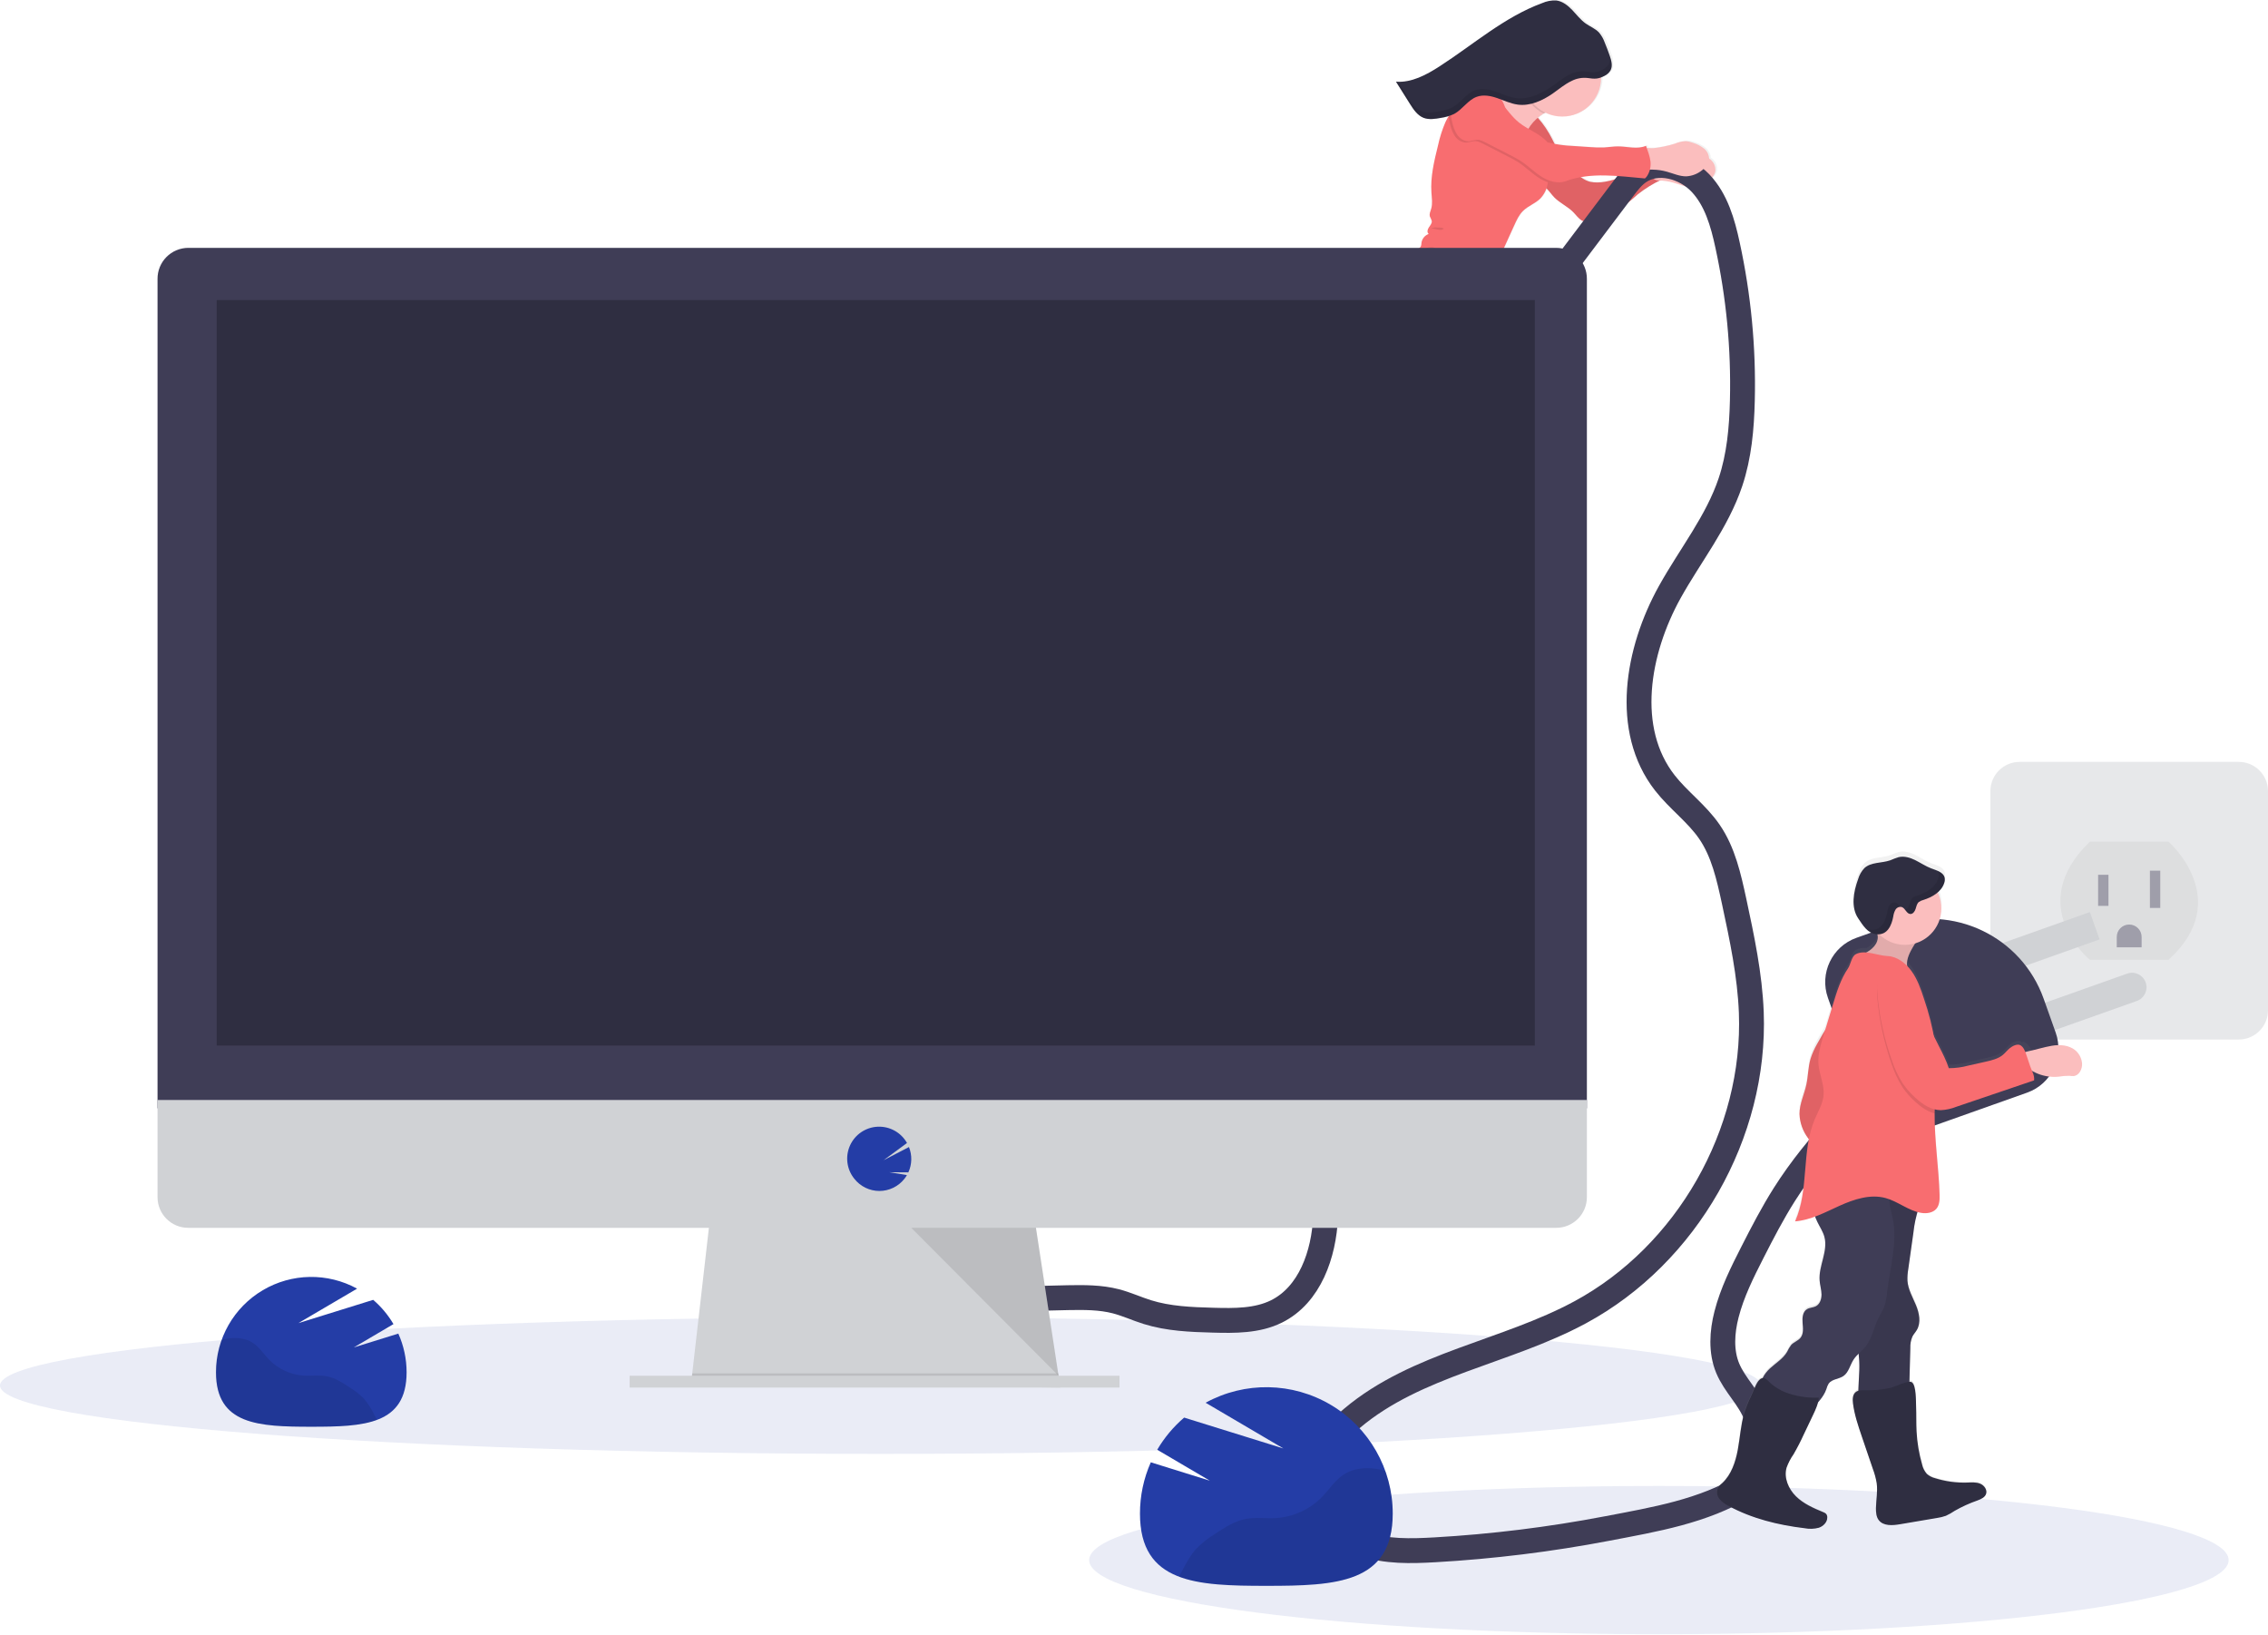
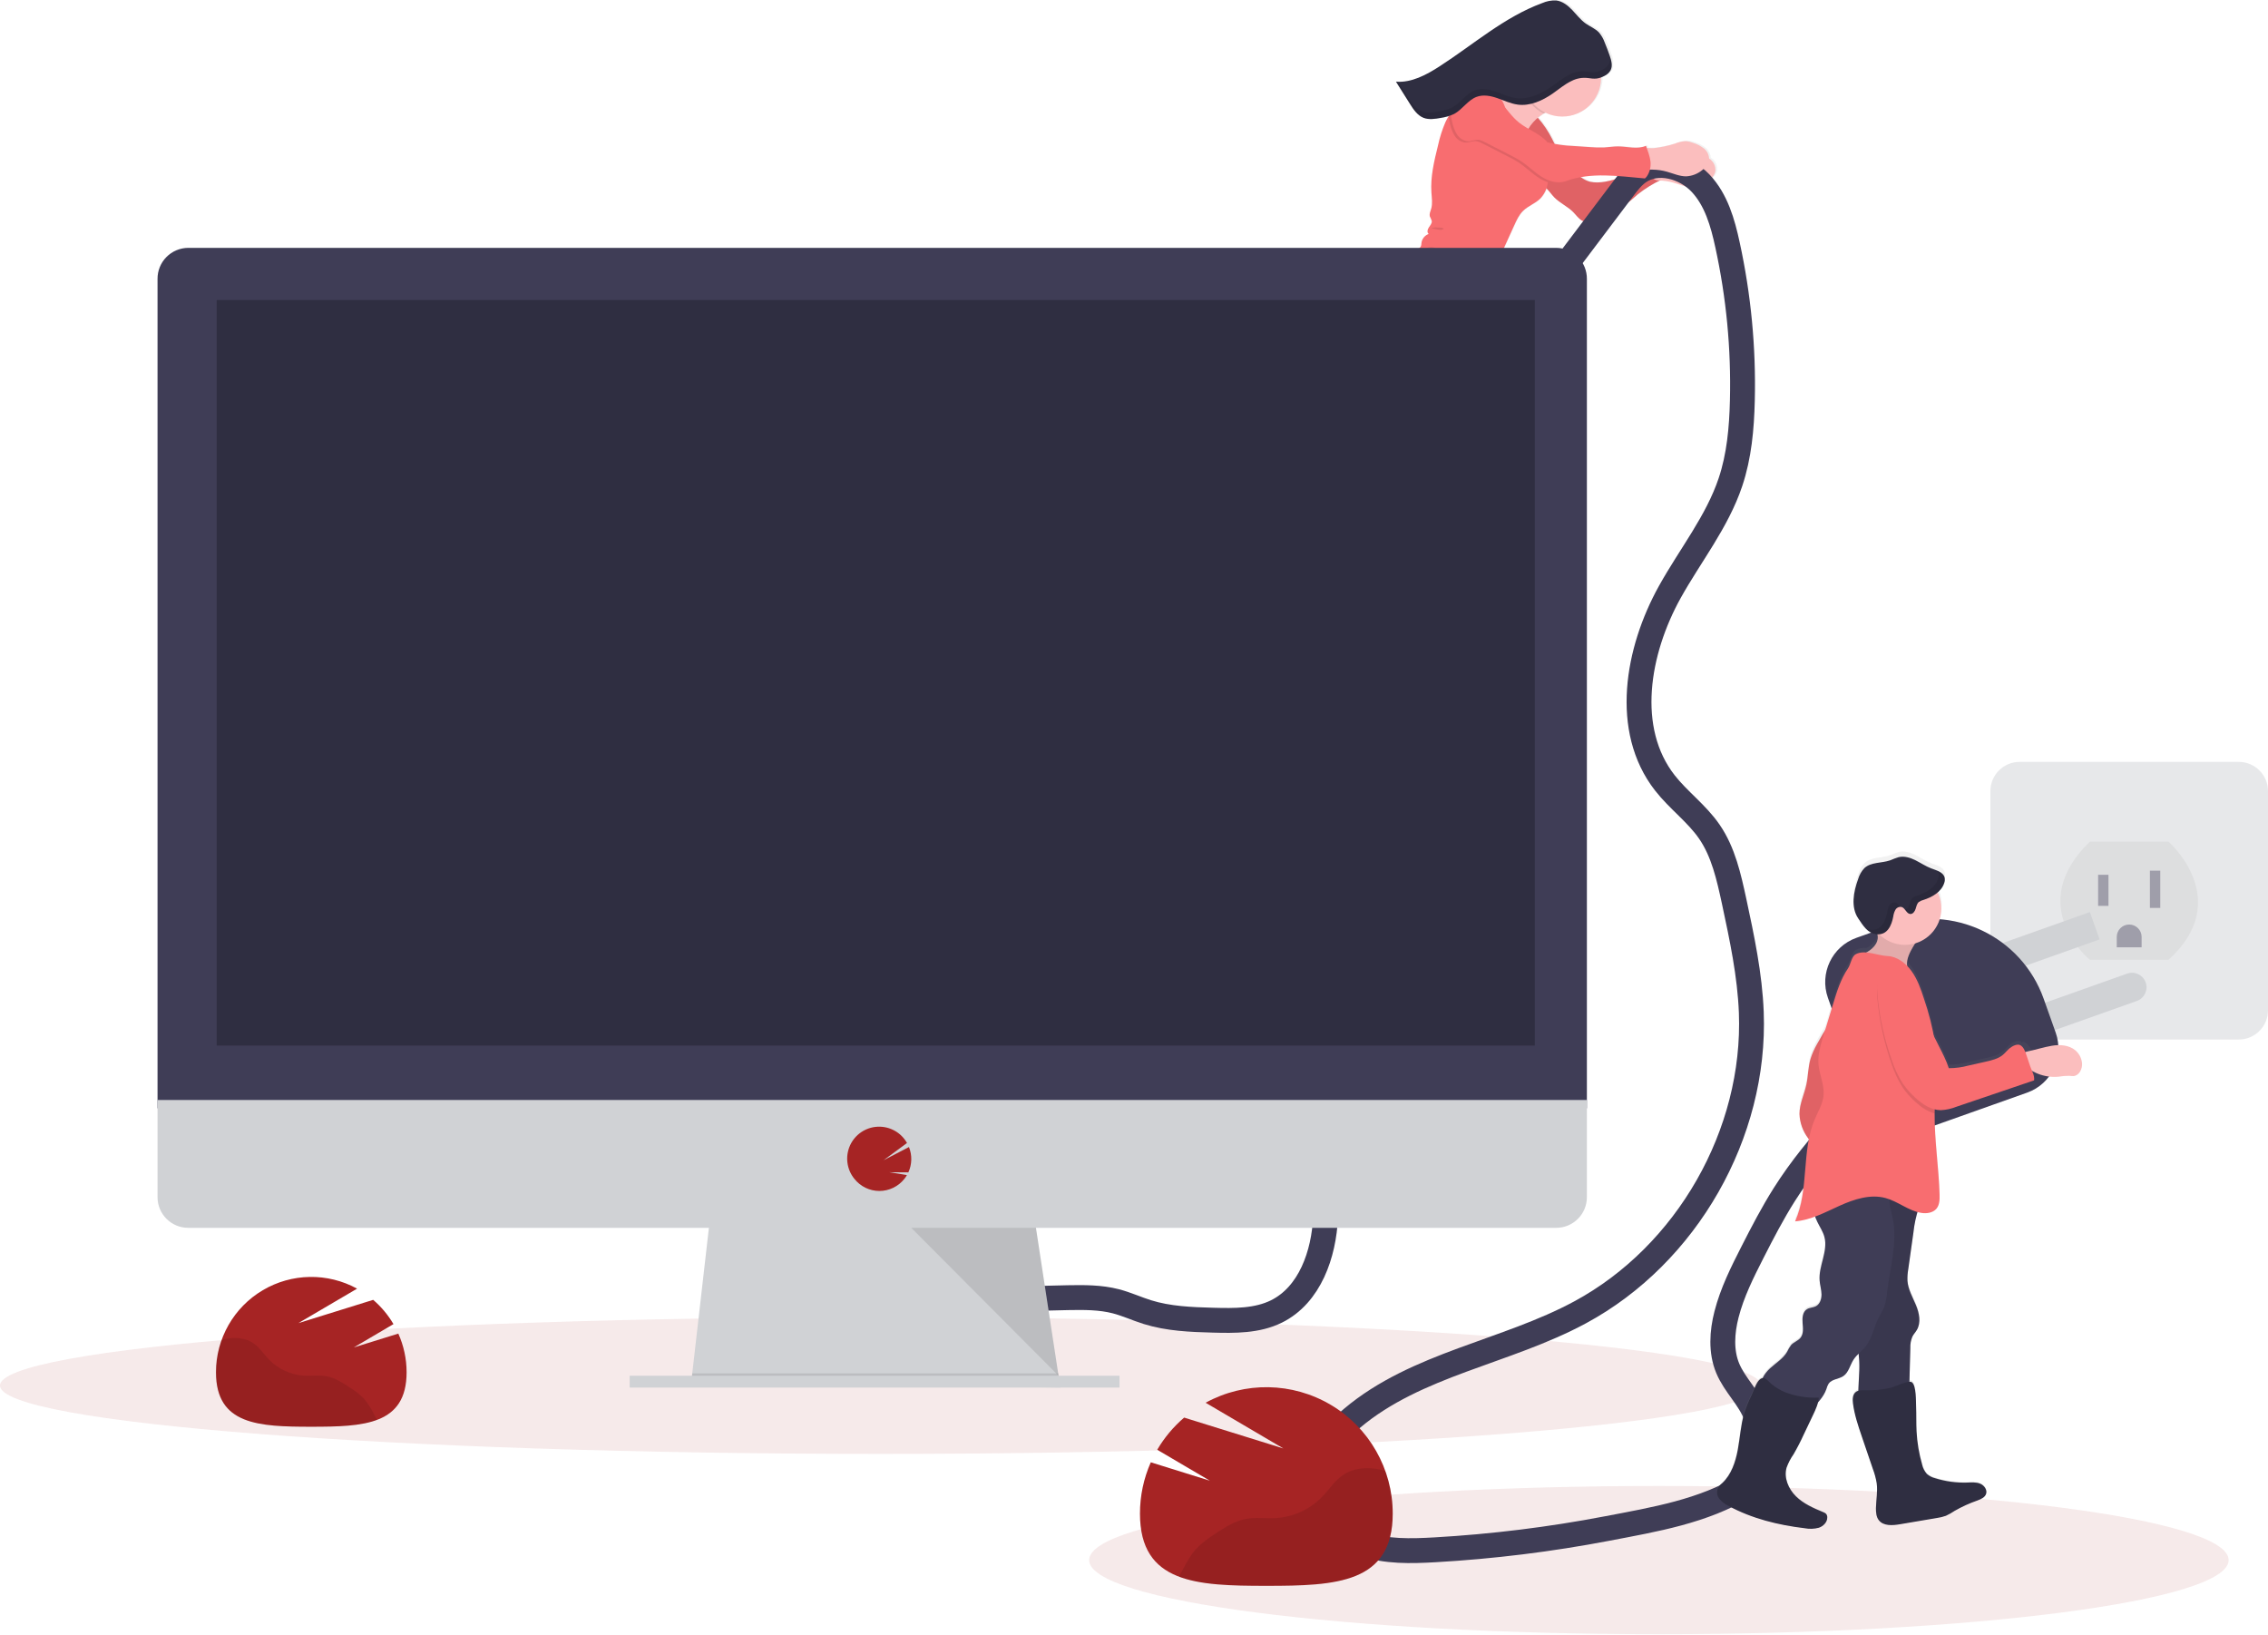
<svg xmlns="http://www.w3.org/2000/svg" xmlns:xlink="http://www.w3.org/1999/xlink" data-name="Layer 1" width="1094.72" height="788.69" viewBox="0 0 1094.72 788.69">
  <defs>
    <linearGradient id="a" x1="2938.83" y1="215.4" x2="2938.83" y2="-91.93" gradientTransform="rotate(59.3 1726.545 -1812.88)" gradientUnits="userSpaceOnUse">
      <stop offset="0" stop-color="gray" stop-opacity=".25" />
      <stop offset=".54" stop-color="gray" stop-opacity=".12" />
      <stop offset="1" stop-color="gray" stop-opacity=".1" />
    </linearGradient>
    <linearGradient id="b" x1="1364.21" y1="820.42" x2="1364.21" y2="492.03" gradientTransform="matrix(-1 -.04 -.04 1 2349.24 29.65)" xlink:href="#a" />
  </defs>
  <g opacity=".5">
    <rect x="960.72" y="367.69" width="134" height="134" rx="14.12" fill="#d0d2d5" />
    <path d="M1008.72 406.2h38s32 28 0 57h-38s-32-26 0-57z" opacity=".1" />
    <path fill="#3f3d56" d="M1012.72 422.19h5v15h-5zm25-2h5v18h-5zm-10 26a6 6 0 016 6v5h-12v-5a6 6 0 016-6z" />
  </g>
  <path d="M674.41 294.11c3.17-.07 6.33.17 9.49 0 2.89-.14 5.76-.61 8.65-.9 4.94-.49 9.92-.45 14.88-.66 3.26-.14 6.7-.46 9.34-2.38 2.48-1.79 3.86-4.71 6.07-6.83 9-8.65 15.17-20.22 23.17-29.82 2-2.44 4.09-4.87 5.9-7.48 3.47-5 5.92-10.67 8.36-16.27a45.11 45.11 0 002.4-6.42c.45-1.76.68-3.58 1.28-5.3 1.24-3.52 4.22-6.6 4.58-10.31l-.42.06c3.64-4.63 3.08-12.7 4.88-18.63a80.28 80.28 0 014.17-10.29l6.69-14.57c1.15-2.5 2.35-5.08 4.34-7 2.41-2.33 5.77-3.49 8.19-5.81a12.71 12.71 0 003.14-5.11l.21.2c1.28 1.25 2.28 2.78 3.53 4.07 2.69 2.78 6.42 4.37 9.16 7.1 1.4 1.39 2.55 3.08 4.24 4.09a4.7 4.7 0 005.44-.67c4.91-4.32 12.23-4.72 17.54-8.53 1.47-1.06 2.75-2.35 4.13-3.51a56.32 56.32 0 0110.67-6.7 26.61 26.61 0 016.59.94c3.08.85 6.09 2.26 9.29 2.2a13.4 13.4 0 007.81-3c1.63-1.26 3.12-3 3.36-5a6.42 6.42 0 00-2.4-5.4c-.22-.19-.45-.36-.68-.53A6.68 6.68 0 00876 127a16 16 0 00-5.45-2.78 11.69 11.69 0 00-3.44-.78 15.7 15.7 0 00-5.34 1.25 51.34 51.34 0 01-10.47 2.2c-.63.06-1.91-.07-3-.08l-.37-1.06c-4.16 1.92-9 .34-13.56.35-2.22 0-4.43.39-6.64.53a59.92 59.92 0 01-7.34-.16L813 126a87.11 87.11 0 01-9.42-1c-.83-1.69-1.66-3.38-2.59-5a46.27 46.27 0 00-5.49-7.63 26.52 26.52 0 012.64-2l.18-.11c.23-.13.51-.27.82-.41a18.93 18.93 0 0027.06-17.08 14.5 14.5 0 001.6-.73c.3-.16.6-.33.89-.52l.43-.29a8.34 8.34 0 00.78-.67c.12-.12.24-.24.35-.37a4.78 4.78 0 00.57-.84c.06-.12.12-.23.17-.35s0-.09.05-.14.07-.18.1-.26 0-.12.05-.18l.06-.24a1.29 1.29 0 000-.19v-.44a1.64 1.64 0 010-.22 1.7 1.7 0 000-.22v-.22a1.62 1.62 0 000-.22v-.27a1.79 1.79 0 000-.23v-.91a1.16 1.16 0 000-.18 2.33 2.33 0 000-.28v-.16c0-.05 0-.2-.07-.3v-.14l-.09-.32v-.12c0-.11-.07-.22-.1-.33v-.1l-.12-.36v-.06c0-.17-.11-.35-.17-.52-.75-2.16-1.56-4.31-2.42-6.43a15.64 15.64 0 00-2.78-4.86c-1.77-1.88-4.31-2.82-6.43-4.32-2.5-1.76-4.37-4.25-6.49-6.47s-4.69-4.23-7.74-4.6a15.16 15.16 0 00-7.06 1.29c-18.37 6.78-33.41 20.14-49.88 30.74-6.41 4.13-13.59 8-21.18 7.47l6.7 10.64c.32.52.65 1 1 1.54s.7 1 1.07 1.5a12.07 12.07 0 003.51 3.22 7.69 7.69 0 001.08.52 8.88 8.88 0 001 .31c2.39.57 5 .09 7.42-.39.83-.16 1.66-.33 2.48-.52l1-.28h.16v.16c-.56 1-1.09 1.91-1.56 2.9a60.81 60.81 0 00-3.57 11.12c-1.89 7.5-3.79 15.16-3.29 22.86.17 2.6.61 5.26-.14 7.76-.36 1.23-1 2.49-.66 3.71a17.12 17.12 0 01.92 2.18c.16 1.16-.76 2.16-1.42 3.12s-1 2.49-.06 3.16a5.39 5.39 0 00-3.57 4.45 3.79 3.79 0 01-.34 1.71 4.23 4.23 0 01-1 .93 5.39 5.39 0 00-1.87 3.36c-1.93 0-3.56 1.88-5.32 3a21.45 21.45 0 01-4.85 1.76c-4.83 1.54-9 4.71-12.77 8.05-2.1 1.83-4.22 3.85-5.14 6.47-.3.86-.46 1.76-.72 2.63a18.14 18.14 0 01-2.32 4.74 34.23 34.23 0 01-7 7.82 18.59 18.59 0 00-3.6 3.86c-1.53 2.21-4.64 2.87-6.28 5a23.75 23.75 0 01-2 3c-1.27 1.2-3.19 1.3-4.81 2-3.79 1.57-5.54 6-8.92 8.34a.94.94 0 01-.67.22c-.29 0-.46-.35-.71-.52-.49-.33-1.14-.08-1.72.07s-1.36.09-1.51-.49c-8.15-4.94-16.16-10.3-24.32-15.24l-3.72-2.25-19.9-12.06a1.48 1.48 0 00-1.57 0l-.62.43c-1-1.06-2.11-2-2.77-2.78-.27-.31-.54-.62-.82-.92a1.22 1.22 0 00.53-.1 1 1 0 00.43-1.3 3.26 3.26 0 00-.92-1.17 22.15 22.15 0 01-2.39-2.73 25.24 25.24 0 00-2.63-3.44 4.83 4.83 0 00-3.9-1.55 6.33 6.33 0 00-2.26.91 37.09 37.09 0 00-7.5 5.75.79.79 0 00-.33.62c0 .2.2.35.22.54a.7.7 0 01-.19.5 20.93 20.93 0 01-4.73 4.31q-3.81 2.85-7.45 5.92a10.42 10.42 0 00-3.48 4.25 8.31 8.31 0 00.61 5.9c1.66 3.91 4.57 7.15 7.45 10.28a3.64 3.64 0 001.91 1.34 2.43 2.43 0 001.73-.42c1.77-1.16 2.06-3.56 2.19-5.66.05-1 .11-1.92.17-2.88a1.33 1.33 0 01.11-.56 1.4 1.4 0 01.61-.49l2.75-1.45c-.08-.13-.17-.26-.26-.39a11.21 11.21 0 016.49-.42c1.46.43 2.8 1.3 4.2 1.84a9.29 9.29 0 001 5.42c5.13.53 9.75 2.81 14.34 5.11a114.33 114.33 0 0110.78 6.09q4.24 2.76 8.3 5.77c3.84 2.84 7.55 5.85 11.22 8.89a54.11 54.11 0 007.67 5.65c7.22 4.05 16.9 4.19 23.53-.86 8.36-6.37 19-9.68 28-15.19a31.6 31.6 0 007.25-5.57 4.94 4.94 0 01-.12.77c-.54 2.49-2.69 4.29-3.5 6.81-.63 2-.4 4.31-1.62 6-.93 1.29-2.67 2.21-2.72 3.8 0 .44.13.88.13 1.32a4.13 4.13 0 01-.48 1.59c-1 2.25-2.12 4.61-4.17 6-.8.55-1.82 1.05-2 2a1.89 1.89 0 01-.21.79c-.34.47-1.09.22-1.63.42-.75.28-.87 1.25-1.17 2a3.24 3.24 0 01-3.27 1.92c-6.83-.83-13.54 2.26-20.42 2.08-2.37-.07-4.73-.31-7.11-.33-7.3-.06-14.45 2-21.48 4a11.34 11.34 0 00-1.42 4.5 17.37 17.37 0 01-7.35.28 15.67 15.67 0 00-1.84-.25 2.77 2.77 0 00.16-1.42 40.15 40.15 0 00-8.23 3.67c-1.71 1-3.52 2.4-3.68 4.37a6.57 6.57 0 00.32 2.24l.93 3.53a3.72 3.72 0 00.83 1.77c.31.3.72.48 1 .8a3.14 3.14 0 01.54 1.27l.78 3.06a19.46 19.46 0 01.62 3.11c.09 1 0 1.92.07 2.88a29.93 29.93 0 00.69 4.7l1.11 5.54a18.91 18.91 0 001.31 4.5c.47 1 1.1 1.86 1.48 2.86.3.77.44 1.59.8 2.32a6.19 6.19 0 002.9 2.68 3.23 3.23 0 001.41.44c1.42 0 2.44-1.32 3.1-2.58a15.6 15.6 0 002.07-7.52c0-1.06-.21-2.11-.3-3.17-.24-3 .62-5.92.62-8.91a1.75 1.75 0 00-1.25-1.82c.09-2.54.08-5.23 1.42-7.4a11.15 11.15 0 012.44-2.65c.37 1.18.78 2.35 1.24 3.49 7.61-2.22 15.47-4.36 23.44-4.56zM837 140.54c-.54.2-1.09.4-1.65.58-4.66 1.55-10 3.06-14.82 2a12.87 12.87 0 01-4.06-2l-.35-.22c6.79-1.19 13.88-.9 20.88-.36z" transform="translate(-52.64 -55.65)" fill="url(#a)" />
  <path d="M811.42 74.6a15.45 15.45 0 015.31-1.23 11.65 11.65 0 013.42.79 16.08 16.08 0 015.44 2.8 6.51 6.51 0 012.41 5.4c-.23 2-1.71 3.73-3.33 5a13.27 13.27 0 01-7.76 3c-3.18.05-6.18-1.38-9.25-2.23a26.56 26.56 0 00-6.86-1 15 15 0 01-3.49-.22 3.74 3.74 0 01-2.68-2.06 5.28 5.28 0 010-3c.23-1.24.19-4.18 1.29-4.92.88-.6 4-.12 5.08-.21a50.14 50.14 0 0010.42-2.12z" fill="#fbbebe" />
  <path d="M740.03 54.47a46.24 46.24 0 017.75 10c3.52 6.14 5.76 13.28 11.06 18a37.32 37.32 0 004.47 3.23 12.9 12.9 0 004.06 2c4.76 1.07 10.1-.42 14.74-2a93.35 93.35 0 0013.33-6 11 11 0 001.56 5.48c1.11 1.57 3.38 2.49 5 1.5a59.3 59.3 0 00-11.53 7.13c-1.37 1.16-2.64 2.44-4.1 3.49-5.27 3.79-12.56 4.17-17.43 8.47a4.69 4.69 0 01-5.41.65c-1.69-1-2.84-2.72-4.23-4.11-2.74-2.74-6.46-4.34-9.15-7.13-1.25-1.29-2.25-2.82-3.53-4.08-1.83-1.8-4.21-3-5.89-5-1.25-1.47-2-3.26-3.17-4.83-1-1.36-2.18-2.55-3.07-4-2.18-3.47-2.16-8-.91-11.89s4.12-7.52 6.45-10.91z" fill="#f86d70" />
  <path d="M740.03 54.47a46.24 46.24 0 017.75 10c3.52 6.14 5.76 13.28 11.06 18a37.32 37.32 0 004.47 3.23 12.9 12.9 0 004.06 2c4.76 1.07 10.1-.42 14.74-2a93.35 93.35 0 0013.33-6 11 11 0 001.56 5.48c1.11 1.57 3.38 2.49 5 1.5a59.3 59.3 0 00-11.53 7.13c-1.37 1.16-2.64 2.44-4.1 3.49-5.27 3.79-12.56 4.17-17.43 8.47a4.69 4.69 0 01-5.41.65c-1.69-1-2.84-2.72-4.23-4.11-2.74-2.74-6.46-4.34-9.15-7.13-1.25-1.29-2.25-2.82-3.53-4.08-1.83-1.8-4.21-3-5.89-5-1.25-1.47-2-3.26-3.17-4.83-1-1.36-2.18-2.55-3.07-4-2.18-3.47-2.16-8-.91-11.89s4.12-7.52 6.45-10.91z" opacity=".1" />
  <path d="M562.3 146.82a10.36 10.36 0 00-2.82-2.55 8.54 8.54 0 00-5.27-.54c-4.46.68-8.6 2.72-12.52 5-3.16 1.81-6.3 3.82-8.56 6.67a6.85 6.85 0 00-1.51 3 6.18 6.18 0 00.23 2.73 6.6 6.6 0 003.57 4.62c2.09.82 4.42-.05 6.52-.85 2.82-1.09 5.92-2.1 8.82-1.24 2.15.64 4 2.27 6.27 2.33 2.67.08 4.83-2.08 6.53-4.14 1.47-1.8 4.69-5.05 4.48-7.58s-4.16-5.64-5.74-7.45zm33.7 77.83a17.27 17.27 0 01-7.5.31c-1.52-.28-3.38-.64-4.35.55a3.58 3.58 0 00-.61 1.48c-2.49 10.19-.21 21 4 30.65a.94.94 0 00.28.42c.27.2.64.06.95-.07a11.28 11.28 0 002.83-1.65c1.92-1.74 2.33-4.57 2.42-7.16s.05-5.33 1.39-7.55c1.68-2.75 5.19-4.09 6.57-7 1.11-2.37.53-5.18-.45-7.6-.33-.84-.46-3-1.24-3.41s-3.4.79-4.29 1.03z" fill="#fbbebe" />
  <path d="M562.01 145.8a1 1 0 00.42-1.3 3.38 3.38 0 00-.92-1.18 20.69 20.69 0 01-2.38-2.74 27.68 27.68 0 00-2.63-3.44 4.85 4.85 0 00-3.89-1.56 6 6 0 00-2.25.9 36.36 36.36 0 00-7.45 5.72c-.17.17-.36.38-.32.62s.2.34.22.54a.69.69 0 01-.18.49 20.68 20.68 0 01-4.7 4.29q-3.78 2.84-7.4 5.9a10.3 10.3 0 00-3.45 4.23 8.41 8.41 0 00.63 5.89c1.67 3.92 4.58 7.16 7.45 10.31a3.78 3.78 0 001.92 1.35 2.42 2.42 0 001.72-.42c1.75-1.15 2-3.55 2.15-5.64l.16-2.89a1.29 1.29 0 01.11-.55 1.35 1.35 0 01.61-.49l2.72-1.44a8.77 8.77 0 00-8-4.16 3 3 0 01-2.14-.29 1.76 1.76 0 010-2.44 5.38 5.38 0 012.36-1.31c7.17-2.63 13.65-6.85 20.61-10a5.29 5.29 0 012.46-.57c.7.05 1.52.46 2.17.18zm28.25 104.72c-.32.6-.43 1.3-.78 1.89s-1.11 1-1.7.7a1.75 1.75 0 01-.66-.89 37.36 37.36 0 01-2.45-22.06 13.91 13.91 0 011.07-3.52c.53-1.08 1.3-2.18 1.08-3.36a39.64 39.64 0 00-8.18 3.64c-1.7 1-3.49 2.39-3.65 4.35a6.84 6.84 0 00.33 2.24l.94 3.53a3.65 3.65 0 00.84 1.77c.3.3.71.49 1 .81a3 3 0 01.54 1.26l.79 3.06a19.6 19.6 0 01.63 3.12c.09 1 0 1.92.08 2.88a31 31 0 00.7 4.69l1.13 5.54a19.26 19.26 0 001.32 4.5c.47 1 1.1 1.86 1.49 2.87.29.77.44 1.59.8 2.32a6.29 6.29 0 002.89 2.69 3.39 3.39 0 001.41.45c1.41.05 2.42-1.32 3.08-2.58a15.56 15.56 0 002-7.5c0-1.06-.22-2.11-.31-3.17-.25-3 .59-5.91.58-8.9.02-2.8-3.94-2.27-4.97-.33z" fill="#f86d70" />
  <path d="M736.98 76.29a22.08 22.08 0 01-8-6.25 38.19 38.19 0 01-3-4.45 135.15 135.15 0 01-9.75-20.07c4.26.87 8.73 1.66 12.92.46a17.84 17.84 0 006-3.18 51.87 51.87 0 006.32-6.17 60.76 60.76 0 005 8c1.07 1.44 4.69 4.37 4.42 6.33s-4.27 2.94-5.89 3.87l-.17.11a22.68 22.68 0 00-6.15 5.73c-3.14 4.46-4.23 10.68-1.7 15.62z" fill="#fbbebe" />
  <path d="M745.08 54.79a18.74 18.74 0 01-9.85-12 51.87 51.87 0 006.32-6.17 60.76 60.76 0 005 8c1.07 1.44 4.69 4.37 4.42 6.33s-4.27 2.91-5.89 3.84z" opacity=".1" />
  <circle cx="754.08" cy="37.53" r="18.73" fill="#fbbebe" />
  <path d="M713.11 154.2a8.74 8.74 0 01-8.62.21 16.59 16.59 0 01-3.72-3.13c-6.15-6.31-12-13-16.11-20.83a14.44 14.44 0 01-1.82-5.37 5.9 5.9 0 011.93-5.12 4.16 4.16 0 001-.93 3.75 3.75 0 00.33-1.7 5.31 5.31 0 013.54-4.43c-1-.68-.6-2.19.05-3.16s1.56-2 1.4-3.12a17.12 17.12 0 00-.92-2.18c-.36-1.22.29-2.48.64-3.7.73-2.5.29-5.16.11-7.76-.53-7.7 1.34-15.34 3.19-22.83a61.24 61.24 0 013.52-11.1c.47-1 1-2 1.54-2.89a76.83 76.83 0 016.29-8.75 11.36 11.36 0 014.29-3.84 4.24 4.24 0 01.5-.18 10.88 10.88 0 013.82-.29c3.38.21 6.93 1 9.34 3.38s3.19 5.72 4.28 8.94a24.63 24.63 0 001.26 3.15c1.59 3.16 4.18 5.68 6.73 8.13l2.77 2.67c1.39 1.34 3.8 1 5.11 2.41a6.48 6.48 0 011.17 2.24 34.75 34.75 0 012.55 11.33 18.75 18.75 0 01-.15 2.59 13.64 13.64 0 01-3.79 8c-2.4 2.31-5.74 3.45-8.13 5.77-2 1.92-3.16 4.49-4.3 7l-6.61 14.54a82.39 82.39 0 00-4.11 10.25c-2.08 6.99-.9 16.85-7.08 20.7z" fill="#f86d70" />
  <path d="M655.36 236.6c-4.94.2-9.89.14-14.81.61-2.87.28-5.73.75-8.61.87-3.14.14-6.29-.11-9.44-.05-7.93.17-15.75 2.28-23.38 4.46a44.4 44.4 0 01-3.31-16.57 10.57 10.57 0 010-1.13 11.37 11.37 0 011.41-4.58c7-2 14.1-4 21.37-3.9 2.37 0 4.72.28 7.08.35 6.85.21 13.51-2.86 20.31-2a3.2 3.2 0 003.25-1.91c.29-.74.41-1.71 1.16-2 .54-.2 1.28.05 1.62-.41a2.1 2.1 0 00.21-.79c.2-1 1.21-1.45 2-2 2-1.38 3.13-3.74 4.13-6a4.07 4.07 0 00.47-1.58c0-.44-.14-.88-.13-1.33 0-1.58 1.77-2.49 2.69-3.78 1.21-1.7 1-4 1.59-6 .8-2.52 2.93-4.31 3.46-6.79a4.94 4.94 0 00.12-.77 31.32 31.32 0 01-7.21 5.54c-8.88 5.47-19.5 8.74-27.79 15.07-6.58 5-16.22 4.85-23.42.78a54.16 54.16 0 01-7.66-5.67c-3.66-3-7.36-6.07-11.19-8.93q-4-3-8.29-5.79a114.13 114.13 0 00-10.74-6.29c-4.58-2.32-9.19-4.62-14.29-5.17a10.53 10.53 0 01-.28-8.64 29.14 29.14 0 014.68-7.55 21.78 21.78 0 015.36-5.47 1.46 1.46 0 011.56 0l19.82 12.17 3.71 2.27c8.13 5 16.13 10.35 24.26 15.32.15.57.94.64 1.51.49s1.22-.39 1.71-.06c.24.16.41.46.71.52a1 1 0 00.66-.22c3.36-2.31 5.08-6.75 8.85-8.3 1.61-.66 3.52-.76 4.78-2a22.71 22.71 0 002-3c1.63-2.13 4.72-2.77 6.23-5a18.35 18.35 0 013.57-3.84 33.83 33.83 0 007-7.79 18.08 18.08 0 002.29-4.72c.26-.87.42-1.77.71-2.63.91-2.62 3-4.63 5.09-6.45 3.79-3.32 7.88-6.47 12.68-8a21.44 21.44 0 004.83-1.75c1.93-1.18 3.7-3.37 5.91-2.86a5 5 0 012.19 1.38 69.61 69.61 0 017.45 8.53q5.35 6.81 10.69 13.63a15.75 15.75 0 004.19 4.15 11.49 11.49 0 007.75 1c-.35 3.71-3.3 6.77-4.52 10.29-.59 1.71-.82 3.53-1.26 5.28a43.25 43.25 0 01-2.37 6.41c-2.4 5.59-4.82 11.21-8.26 16.23-1.78 2.61-3.83 5-5.84 7.45-7.93 9.57-14 21.11-23 29.72-2.18 2.11-3.56 5-6 6.81-2.65 1.96-6.07 2.26-9.26 2.39z" fill="#434175" />
  <path d="M693.04 109.72a5.43 5.43 0 00-2.5.75c1.83-.64 4.06 1.07 5.75.26.79-.38.67-.49 0-.72-1.01-.34-2.23-.03-3.25-.29z" opacity=".1" />
  <path fill="#d0d2d5" d="M935.241 466.28l73.503-26.101 4.685 13.192-73.503 26.102zm24.589 27.357l66.906-23.759a7 7 0 018.94 4.254 7 7 0 01-4.255 8.94l-66.907 23.758-4.684-13.193z" />
  <path d="M896.087 452.598l16.303-5.789a58 58 0 0174.065 35.248l5.789 16.303a22.68 22.68 0 01-13.783 28.962l-49.587 17.608a22.68 22.68 0 01-28.962-13.783l-17.608-49.587a22.68 22.68 0 0113.783-28.962z" fill="#3f3d56" />
  <path d="M692.14 119.48a3.88 3.88 0 00-2.11-.13 4.46 4.46 0 00-2.75 1.35 1.5 1.5 0 001.23 0 7.27 7.27 0 012-.22c.58 0 2.31.64 2.76.36.66-.43-.68-1.19-1.13-1.36zm54.99-31.54a19.42 19.42 0 01-4.28-2.06c-3.51-2.23-6.46-5.26-9.93-7.54a55.25 55.25 0 00-5.43-3l-11.71-6a11.87 11.87 0 00-2.84-1.16c-1.91-.42-4.06.86-6 .59a7.23 7.23 0 01-4.88-3.37 17.57 17.57 0 01-2.2-5.67 29.09 29.09 0 01-.67-3.59 16 16 0 01-.07-3.79 9.48 9.48 0 013.3-6.46 12.09 12.09 0 014.64-2 19.37 19.37 0 013.21-.53 11.43 11.43 0 011.85 0c4.42.35 8.16 3.35 11.11 6.65 1.55 1.74 3 3.61 4.48 5.38a24.63 24.63 0 001.26 3.15c1.59 3.16 4.18 5.68 6.73 8.13l2.77 2.67c1.39 1.34 3.8 1 5.11 2.41a6.48 6.48 0 011.17 2.24 34.75 34.75 0 012.53 11.36 18.75 18.75 0 01-.15 2.59zm-91.07 127.98l-60.26 8.87a11.37 11.37 0 011.41-4.58c7-2 14.1-4 21.37-3.9 2.37 0 4.72.28 7.08.35 6.85.21 13.51-2.86 20.31-2a3.2 3.2 0 003.25-1.91c.29-.74.41-1.71 1.16-2 .54-.2 1.28.05 1.62-.41a2.1 2.1 0 00.21-.79c.2-1 1.21-1.45 2-2 2-1.38 3.13-3.74 4.13-6a4.07 4.07 0 00.47-1.58c0-.44-.14-.88-.13-1.33 0-1.58 1.77-2.49 2.69-3.78 1.21-1.7 1-4 1.59-6 .8-2.52 2.93-4.31 3.46-6.79l.26-.34 10.26-4z" opacity=".1" />
-   <ellipse cx="425" cy="668.67" rx="425" ry="33" fill="#243da6" opacity=".1" />
-   <ellipse cx="800.72" cy="752.92" rx="275" ry="35.77" fill="#243da6" opacity=".1" />
+   <ellipse cx="425" cy="668.67" rx="425" ry="33" fill="#a62424" opacity=".1" />
+   <ellipse cx="800.72" cy="752.92" rx="275" ry="35.77" fill="#a62424" opacity=".1" />
  <path d="M475.25 641.95l.28-14.16q20-1.14 40-1.52c7.74-.14 15.58-.19 23.07 1.75 5.19 1.35 10.1 3.63 15.22 5.23 10.2 3.18 21 3.6 31.71 3.89 10.39.29 21.24.39 30.57-4.2 16.15-8 22.94-27.65 23.73-45.64s-2.79-36.12-.3-54" fill="none" stroke="#3f3d56" stroke-miterlimit="10" stroke-width="12" />
  <path fill="#d0d2d5" d="M511.81 669.66l-178.19-2.28.52-4.57 8.62-75.39h156.48l11.52 75.39.88 5.71.17 1.14z" />
  <path opacity=".1" d="M511.64 668.52h-88.93l-89.09-1.14.52-4.57h176.62l.88 5.71z" />
  <path fill="#d0d2d5" d="M303.92 663.95h236.45v5.71H303.92z" />
  <path d="M765.96 134.62a14.87 14.87 0 00-14.8-15H90.84a14.88 14.88 0 00-14.8 15v400.26h689.92z" fill="#3f3d56" />
  <path d="M76.04 530.88v46.89a14.8 14.8 0 0014.8 14.8h660.32a14.8 14.8 0 0014.8-14.8v-46.89z" fill="#d0d2d5" />
  <path fill="#2f2e41" d="M104.6 144.8h636.23v359.81H104.6z" />
-   <path d="M424.43 574.78a15.43 15.43 0 0012.13-5.89 15.28 15.28 0 001.2-1.77l-8.46-1.39 9.15.07a15.44 15.44 0 00.29-12.22l-12.27 6.37 11.32-8.32a15.42 15.42 0 10-25.43 17.25 15.4 15.4 0 0012.07 5.9z" fill="#243da6" />
+   <path d="M424.43 574.78a15.43 15.43 0 0012.13-5.89 15.28 15.28 0 001.2-1.77l-8.46-1.39 9.15.07a15.44 15.44 0 00.29-12.22l-12.27 6.37 11.32-8.32a15.42 15.42 0 10-25.43 17.25 15.4 15.4 0 0012.07 5.9z" fill="#a62424" />
  <path opacity=".1" d="M439.85 592.56l71.09 71.39-10.91-71.39h-60.18z" />
  <path d="M745.18 141.87l38.18-50.59c2.28-3 4.63-6.13 7.76-8.29 9-6.22 22.19-2.54 29.72 5.43s10.69 19.06 13 29.78a316.11 316.11 0 017.16 75.15c-.32 13.29-1.51 26.72-5.74 39.33-6.42 19.18-19.43 35.33-29.26 53-15.83 28.47-22.46 66.44-2.42 92.13 6.53 8.37 15.42 14.77 21.45 23.51 6.81 9.87 9.46 21.94 12 33.66 3.79 17.7 7.59 35.51 8.29 53.6 2.26 58.49-31.09 116.93-82.59 144.75-35.75 19.32-79 24.92-110.09 51.12-11 9.23-20.48 22.8-17.78 36.86 2.2 11.41 12.22 20.08 23.22 23.85s22.93 3.46 34.53 2.8a636.33 636.33 0 0083-10.25c23.23-4.44 46.42-8.27 66.67-20.49a14 14 0 005.05-4.53c1.31-2.19 1.53-4.84 1.71-7.39.55-7.51 1.07-15.3-1.58-22.35-3.09-8.24-10.14-14.48-13.52-22.6s-2.77-17.47-.58-26c2.7-10.54 7.61-20.36 12.55-30.05 4.81-9.44 9.69-18.85 15.35-27.8 15.94-25.16 37.72-46 59.27-66.55" fill="none" stroke="#3f3d56" stroke-miterlimit="10" stroke-width="12" />
  <path d="M808.36 69.35a15 15 0 015.31-1.23 12 12 0 013.42.78 16.1 16.1 0 015.44 2.81 6.49 6.49 0 012.41 5.4c-.23 2-1.71 3.72-3.33 5a13.22 13.22 0 01-7.76 3c-3.18 0-6.18-1.38-9.25-2.24a26.55 26.55 0 00-6.86-1 15 15 0 01-3.49-.23 3.73 3.73 0 01-2.68-2.05 5.38 5.38 0 010-2.95c.24-1.24.2-4.19 1.3-4.93.88-.59 4-.11 5.08-.2a51.46 51.46 0 0010.41-2.16z" fill="#fbbebe" />
  <path d="M794.49 70.35c-4.14 1.9-9 .32-13.5.31-2.21 0-4.41.37-6.61.5a59.44 59.44 0 01-7.31-.19l-7.32-.5a62.44 62.44 0 01-12.79-1.76c-3.58-4.22-9.39-6.08-13.71-9.52-3.46-2.76-5.94-6.52-8.89-9.83s-6.69-6.3-11.1-6.65a16.41 16.41 0 00-5.07.54 11.82 11.82 0 00-4.63 2 9.44 9.44 0 00-3.3 6.46 21.68 21.68 0 00.73 7.38 17.62 17.62 0 002.2 5.68 7.34 7.34 0 004.89 3.37c1.93.26 4.07-1 6-.6a11.87 11.87 0 012.84 1.16l11.72 6a56.26 56.26 0 015.42 3c3.48 2.28 6.42 5.31 9.93 7.54s7.94 3.63 11.84 2.17c12-4.47 25.52-2.39 38.25-1.28-.08-.24.44-.46.59-.66a10.75 10.75 0 002-7.49c-.31-2.63-1.31-5.11-2.18-7.63z" fill="#f86d70" />
  <path d="M774.36 36.66a6.85 6.85 0 003-2.68c1.14-2.11.44-4.7-.34-7s-1.57-4.31-2.44-6.43a15.49 15.49 0 00-2.78-4.87c-1.77-1.89-4.3-2.84-6.41-4.33-2.5-1.77-4.37-4.28-6.48-6.49S754.22.6 751.18.23a14.94 14.94 0 00-6.82 1.27c-18.26 6.71-33.19 20-49.54 30.54-6.36 4.11-13.5 7.94-21 7.39l6.71 10.66c1.71 2.73 3.63 5.62 6.63 6.79 2.65 1 5.61.5 8.39 0a22.61 22.61 0 006.39-1.92c4-2.17 6.57-6.68 10.87-8.25 3.21-1.17 6.79-.45 10 .67s6.36 2.64 9.74 3.1c6 .81 12-1.9 17-5.4 3-2.08 5.73-4.47 9-6a13.56 13.56 0 018-1.41c3.03.42 4.81.56 7.81-1.01z" fill="#2f2e41" />
  <path d="M777.36 33.98c1.12-2.07.46-4.61-.3-6.84a6 6 0 01-.5 3.77 7 7 0 01-3 2.68c-3 1.58-4.82 1.44-7.9.93a13.66 13.66 0 00-8 1.41c-3.25 1.57-6 4-9 6-5 3.5-11 6.2-17 5.39-3.39-.45-6.52-2-9.74-3.1s-6.81-1.84-10-.67c-4.29 1.57-6.83 6.09-10.86 8.25a22.71 22.71 0 01-6.39 1.92c-2.79.54-5.75 1.07-8.39 0-3-1.16-4.92-4.06-6.64-6.79l-4.75-7.55h-1.15l6.71 10.66c1.71 2.73 3.63 5.62 6.63 6.79 2.65 1 5.61.5 8.39 0a22.61 22.61 0 006.39-1.92c4-2.17 6.57-6.68 10.87-8.25 3.21-1.17 6.79-.45 10 .67s6.36 2.64 9.74 3.1c6 .81 12-1.9 17-5.4 3-2.08 5.73-4.47 9-6a13.56 13.56 0 018-1.41c3.08.5 4.9.64 7.89-.93a6.85 6.85 0 003-2.71z" opacity=".1" />
  <path d="M881.7 773.66a10 10 0 012.18-2.42c4.37-4.12 6.4-10.18 7.48-16.12s1.39-12 3.12-17.81a57.24 57.24 0 013.52-8.67c1-2.14 2.25-6.34 4.09-7.83a2.66 2.66 0 011.26-.61 14.65 14.65 0 013.62-4.82c2.86-2.59 6.35-4.65 8.26-8a17.64 17.64 0 011.93-3.29c1.29-1.43 3.33-2 4.52-3.51 1.55-1.94 1.2-4.71 1-7.19s0-5.43 2.14-6.72c1.28-.79 2.93-.72 4.26-1.41 2-1 2.79-3.53 2.75-5.78s-.74-4.44-.92-6.68c-.56-7.16 4.16-14.28 2.33-21.22-.69-2.63-2.26-4.92-3.43-7.36a17.2 17.2 0 01-1-2.54 35.57 35.57 0 01-9.73 2.35c5.51-12.36 4.11-26.73 6.68-40l-.33-.46a20.71 20.71 0 01-4.22-11.85c0-5 2.31-9.57 3.35-14.4.88-4.12.85-8.41 2-12.45a38.32 38.32 0 013.17-7.22c1.25-2.32 2.56-4.59 3.93-6.83q1.92-6.36 3.85-12.72c1.8-6 3.65-12 7.15-17.14 1.28-1.89 1.67-5.7 3.64-6.84a8.73 8.73 0 015.2-.91c2.78-1.56 5.22-3.81 5.57-6.89a6.68 6.68 0 00-.2-2h-.34c-4.41-.41-6.63-4.29-8.92-7.68-3.71-5.51-2.29-12.95 0-19.2a13 13 0 013-5.29c3.21-3 8.29-2.34 12.43-3.79a42.64 42.64 0 014.11-1.55c2.75-.65 5.63.26 8.15 1.52s4.87 2.92 7.51 3.92 5.9 1.79 6.55 4.5a4.91 4.91 0 01-.23 2.73 10.18 10.18 0 01-3.08 4.45 17.82 17.82 0 01-10.87 24.83 49 49 0 00-2.12 3.73c-1.16 2.24-2.14 4.88-1.75 7.28a21.37 21.37 0 012 2.44c2.87 4 4.5 8.7 6 13.38a139.66 139.66 0 014.84 18.27c2.44 5.18 5.42 10.14 7.19 15.59a35.2 35.2 0 009.38-1.25l8.44-1.92c2.93-.66 6-1.38 8.3-3.32 1.22-1 2.17-2.33 3.41-3.33s3.73-2.15 5.09-1.33a4 4 0 01.69.53c1.23-2.5 9.1 7.73 3.72 8.74l.35 1c.71 2.07 2.22 4.59 1.84 6.75L997 588.21a23.19 23.19 0 01-7.56 1.67 12.21 12.21 0 01-3-.4v1.99c-.1 13.19 2 26.3 2.39 39.48.07 2.4 0 5-1.52 6.88-1.7 2.06-4.72 2.46-7.35 2a16.65 16.65 0 01-1.86-.41 69.45 69.45 0 00-1.92 10.1l-2.49 17.76a26.45 26.45 0 00-.39 5.54c.29 4.18 2.5 7.94 4.1 11.81s2.55 8.5.44 12.11c-.65 1.12-1.56 2.08-2.15 3.24a13.1 13.1 0 00-1 5.67q-.23 8.1-.44 16.18a1.89 1.89 0 011.26.26c2.08 1.61 1.85 9.33 2 11.72.16 4 0 8.08.22 12.12a71.1 71.1 0 002.68 16.13 10.29 10.29 0 002.29 4.61 9.82 9.82 0 004.06 2.11 46.58 46.58 0 0015.42 2.1c2.11-.07 4.31-.27 6.27.53s3.54 3 2.83 5c-.61 1.68-2.46 2.48-4.13 3.11a64.81 64.81 0 00-11 5.06 29.31 29.31 0 01-4.26 2.41 21.58 21.58 0 01-4.38 1.08l-17.72 3c-3.63.63-8 1-10.31-2-1.25-1.62-1.43-3.82-1.37-5.87.1-4 .9-8.07.37-12.07a36.46 36.46 0 00-1.85-6.94l-5.32-15.72c-1.78-5.27-3.58-10.58-4.27-16.1-.25-2-.23-4.27 1.3-5.52a3.54 3.54 0 011.32-.68c.06-4.82.69-9.65.42-14.47-.07-1.2-.19-2.41-.29-3.61a16.82 16.82 0 00-2.48 2.92c-1.7 2.67-2.33 6.21-4.94 8-2.22 1.52-5.51 1.44-7.07 3.64a10.26 10.26 0 00-1.12 2.71 19.6 19.6 0 01-4 6.35 32.91 32.91 0 01-2.47 6.34q-2.21 4.65-4.4 9.3c-1.57 3.32-3.15 6.64-5 9.78a27 27 0 00-3.35 6.46c-1.41 4.94.88 10.36 4.53 14s8.44 5.73 13.16 7.68a3.62 3.62 0 011.35.8 2.58 2.58 0 01.6 1.74c0 2.31-1.89 4.29-4.07 5a15.27 15.27 0 01-6.83.25c-12.78-1.55-25.52-4.67-36.82-10.88a13.22 13.22 0 01-4.4-3.39 5.18 5.18 0 01-.78-5.13z" transform="translate(-52.64 -55.65)" fill="url(#b)" />
  <path d="M883.08 493.76q-3.19 4.9-6 10.06a37.17 37.17 0 00-3.17 7.16c-1.17 4-1.13 8.28-2 12.36-1 4.8-3.34 9.38-3.34 14.29a20.5 20.5 0 004.22 11.77 56.63 56.63 0 008.82 9.1 187.62 187.62 0 0012.48-61.21c.1-2.9.11-5.9-.94-8.6-.66-1.7-3.77-6.36-5.78-4.53-.73.67-.92 3.69-1.37 4.69a36.23 36.23 0 01-2.92 4.91z" fill="#f86d70" />
  <path d="M883.08 493.76q-3.19 4.9-6 10.06a37.17 37.17 0 00-3.17 7.16c-1.17 4-1.13 8.28-2 12.36-1 4.8-3.34 9.38-3.34 14.29a20.5 20.5 0 004.22 11.77 56.63 56.63 0 008.82 9.1 187.62 187.62 0 0012.48-61.21c.1-2.9.11-5.9-.94-8.6-.66-1.7-3.77-6.36-5.78-4.53-.73.67-.92 3.69-1.37 4.69a36.23 36.23 0 01-2.92 4.91z" opacity=".1" />
  <path d="M990.43 504.69c3.91-.65 8.25-.33 11.29 2.2a9.32 9.32 0 013.24 6.16c.26 2.78-1.35 6.06-4.13 6.28a13.17 13.17 0 01-2-.13 29.88 29.88 0 00-5.24.43 21.42 21.42 0 01-18.24-7.36c-2.38-2.94.76-4.29 3.59-4.89 3.86-.82 7.63-2.03 11.49-2.69z" fill="#fbbebe" />
  <path d="M923.55 595.01l-2.48 17.62a26 26 0 00-.38 5.5c.29 4.15 2.49 7.88 4.09 11.72s2.56 8.43.45 12c-.65 1.12-1.57 2.06-2.15 3.21a13 13 0 00-1 5.64l-.68 25a158.71 158.71 0 01-23.18-.13 1.35 1.35 0 01-.86-.22 1.38 1.38 0 01-.29-.91c-.34-5.85.68-11.71.35-17.56-.12-2.14-.43-4.27-.46-6.42-.13-8.71 4.18-17.24 2.88-25.86a57.35 57.35 0 00-1.6-6.42c-4.11-15-3.24-30.77-2.34-46.25a1.18 1.18 0 01.2-.7 1.23 1.23 0 01.55-.3 28.48 28.48 0 0125.78 4.91c1.09.88 3.84 1.73 4.56 2.77 1 1.47-.32 2.92-.89 4.48a56.89 56.89 0 00-2.55 11.92z" fill="#3f3d56" />
  <path d="M923.55 595.01l-2.48 17.62a26 26 0 00-.38 5.5c.29 4.15 2.49 7.88 4.09 11.72s2.56 8.43.45 12c-.65 1.12-1.57 2.06-2.15 3.21a13 13 0 00-1 5.64l-.68 25a158.71 158.71 0 01-23.18-.13 1.35 1.35 0 01-.86-.22 1.38 1.38 0 01-.29-.91c-.34-5.85.68-11.71.35-17.56-.12-2.14-.43-4.27-.46-6.42-.13-8.71 4.18-17.24 2.88-25.86a57.35 57.35 0 00-1.6-6.42c-4.11-15-3.24-30.77-2.34-46.25a1.18 1.18 0 01.2-.7 1.23 1.23 0 01.55-.3 28.48 28.48 0 0125.78 4.91c1.09.88 3.84 1.73 4.56 2.77 1 1.47-.32 2.92-.89 4.48a56.89 56.89 0 00-2.55 11.92z" opacity=".1" />
  <path d="M877.18 589.69c1.17 2.43 2.74 4.7 3.43 7.31 1.83 6.89-2.88 14-2.32 21.06.18 2.23.87 4.4.92 6.63s-.77 4.71-2.75 5.73c-1.33.69-3 .62-4.25 1.4-2.11 1.28-2.35 4.22-2.14 6.67s.55 5.21-1 7.14c-1.19 1.49-3.23 2.06-4.51 3.47a17.3 17.3 0 00-1.94 3.27c-1.91 3.33-5.39 5.38-8.25 8s-5.28 6.46-4 10.08c.94 2.67 3.58 4.31 6.12 5.56a64.93 64.93 0 0014.57 5.15 3.51 3.51 0 001.67.08 3.64 3.64 0 001.46-1c2.95-2.89 6-5.92 7.36-9.81a10.27 10.27 0 011.12-2.69c1.56-2.18 4.84-2.11 7.07-3.61 2.6-1.77 3.23-5.29 4.93-7.94 1.61-2.5 4.19-4.22 6-6.56 3-3.88 3.81-9.05 6-13.48.93-1.89 2.12-3.64 2.86-5.61a30.4 30.4 0 001.37-7.23c1.41-11.68 5-23.44 2.74-35-.5-2.55-1.27-5-1.59-7.62-.56-4.54.32-9.17-.35-13.7a3.73 3.73 0 00-1.51-2.9 4.18 4.18 0 00-1.72-.36 118.6 118.6 0 00-17.78.41c-3 .29-6.37.9-8.16 3.35-1.53 2.09-1.45 4.91-2 7.46-.6 3.13-2.19 4.85-3.86 7.31s-.72 4.9.51 7.43z" fill="#3f3d56" />
  <path d="M900.25 670.95c-1.58 0-3.33-.09-4.55.91-1.52 1.24-1.55 3.53-1.3 5.49.7 5.47 2.49 10.74 4.28 16l5.32 15.61a35.87 35.87 0 011.85 6.88c.53 4-.27 8-.37 12 0 2 .13 4.22 1.38 5.83 2.26 2.9 6.67 2.56 10.3 1.94l17.71-3a21.72 21.72 0 004.38-1.07 29.68 29.68 0 004.25-2.4 65.38 65.38 0 0111-5c1.66-.62 3.52-1.42 4.12-3.09.71-2-.87-4.19-2.83-5s-4.15-.6-6.27-.53a46.72 46.72 0 01-15.4-2.09 9.61 9.61 0 01-4.06-2.09 10.12 10.12 0 01-2.3-4.57 71.27 71.27 0 01-2.68-16c-.2-4-.06-8-.22-12-.1-2.37.13-10-2-11.63-1.59-1.22-8.14 2.15-10.28 2.64a49.57 49.57 0 01-12.33 1.17zm-58.35 11.12c-1.72 5.74-2 11.79-3.11 17.68s-3.1 11.91-7.47 16a9.69 9.69 0 00-2.17 2.4 5.06 5.06 0 00.75 5.23 13.13 13.13 0 004.39 3.37c11.29 6.16 24 9.26 36.81 10.8a15.36 15.36 0 006.82-.24c2.18-.74 4.11-2.7 4.07-5a2.53 2.53 0 00-.6-1.72 3.73 3.73 0 00-1.35-.79c-4.72-1.94-9.52-4.06-13.16-7.63s-5.94-9-4.53-13.86a27.38 27.38 0 013.34-6.41 106.05 106.05 0 005-9.7l4.4-9.23c1.28-2.69 2.59-5.47 2.8-8.46a40.57 40.57 0 01-16.21-2.59 25.54 25.54 0 01-6.67-4c-1.7-1.42-3.25-4.06-5.54-2.21-1.84 1.48-3 5.64-4.09 7.76a59.48 59.48 0 00-3.48 8.6z" fill="#2f2e41" />
  <path d="M906.36 452.89c-.44 3.83-4.16 6.37-7.71 7.88l22.46 7.18c-1.45-2.78-.27-6.18 1.17-9a50.81 50.81 0 014-6.4c.22-.31.47-.71.31-1.06a1.12 1.12 0 00-.63-.49c-4.62-2.06-9.38-4.19-14.43-4.94-1.46-.22-4.22-.8-5.31.69s.38 4.37.14 6.14z" fill="#fbbebe" />
  <path d="M906.36 452.89c-.44 3.83-4.16 6.37-7.71 7.88l22.46 7.18c-1.45-2.78-.27-6.18 1.17-9a50.81 50.81 0 014-6.4c.22-.31.47-.71.31-1.06a1.12 1.12 0 00-.63-.49c-4.62-2.06-9.38-4.19-14.43-4.94-1.46-.22-4.22-.8-5.31.69s.38 4.37.14 6.14z" opacity=".1" />
  <circle cx="919.45" cy="438.38" r="17.62" fill="#fbbebe" />
  <path d="M934.67 583.35c-1.7 2-4.71 2.44-7.34 2-6.15-1-11.19-5.53-17.2-7.16-7.38-2-15.2.57-22.16 3.71s-13.9 6.95-21.52 7.55c6.89-15.36 2.95-33.85 9.53-49.34 1.62-3.78 3.87-7.44 4.23-11.53.45-5.09-2.09-10-2.48-15.07-.36-4.51 1-9 2.29-13.29l4.83-15.85c1.8-5.9 3.65-11.91 7.14-17 1.28-1.87 1.68-5.65 3.64-6.79 4.28-2.46 10.77.65 15.41.82s8.87 3.47 11.58 7.2c2.87 3.94 4.5 8.63 6 13.27a125.22 125.22 0 015.34 21.23c.15 1.08.28 2.16.38 3.25 1 10.27-.46 20.6-.54 30.91v.08c-.09 13.08 2 26.09 2.4 39.17.06 2.43 0 5.04-1.53 6.84z" fill="#f86d70" />
  <path d="M933.8 537.35c-3.45-.87-6.58-3.09-9.25-5.53a39 39 0 01-6.14-6.95 50.28 50.28 0 01-5.29-11.16 129.34 129.34 0 01-7-32.28c-.26-3-.34-6.21 1.45-8.59a7.23 7.23 0 018.74-2.13c2.37 1.16 3.9 3.49 5.31 5.71 2.82 4.43 5.65 8.9 7.46 13.82.8 2.18 1.39 4.43 2.17 6.62a61 61 0 002.74 6.33c.15 1.08.28 2.16.38 3.25.93 10.22-.49 20.55-.57 30.91z" opacity=".1" />
  <path d="M907.61 470.9c-1.78 2.37-1.7 5.62-1.45 8.59a129.28 129.28 0 007 32.27 49.43 49.43 0 005.29 11.16 38.67 38.67 0 006.14 6.95c3.4 3.11 7.54 5.88 12.15 5.92a23.42 23.42 0 007.56-1.65l37.51-12.74c.38-2.15-1.13-4.64-1.84-6.7l-2-5.94c-.57-1.63-1.24-3.4-2.72-4.29s-3.85.33-5.09 1.32-2.19 2.29-3.4 3.3c-2.32 1.92-5.37 2.63-8.3 3.29l-8.43 1.9a35.6 35.6 0 01-9.38 1.24c-2.35-7.17-6.82-13.49-9.35-20.61-.78-2.18-1.38-4.43-2.18-6.61-1.81-4.92-4.64-9.39-7.45-13.82-1.41-2.23-2.94-4.56-5.31-5.71a7.25 7.25 0 00-8.75 2.13z" fill="#f86d70" />
  <path d="M913.83 442.35a8.9 8.9 0 011.06-3.29 2.79 2.79 0 013-1.33c1.76.55 2.35 3.28 4.19 3.37 1.24.06 2.13-1.2 2.52-2.39s.6-2.52 1.53-3.36a5.61 5.61 0 012.18-1c4.27-1.35 8.68-3.85 10.1-8.1a4.9 4.9 0 00.23-2.7c-.65-2.69-4-3.5-6.55-4.48s-5-2.62-7.5-3.88-5.4-2.16-8.15-1.52a40.67 40.67 0 00-4.11 1.54c-4.14 1.43-9.22.77-12.43 3.75a13 13 0 00-3 5.25c-2.25 6.21-3.66 13.6.05 19.06 2.28 3.37 4.51 7.22 8.91 7.62 5.12.46 7.16-4.22 7.97-8.54z" fill="#2f2e41" />
  <path d="M921.65 436.59c.39-1.18.6-2.52 1.52-3.36a5.83 5.83 0 012.18-1c4.28-1.35 8.68-3.84 10.11-8.1a4.89 4.89 0 00.22-2.7 3.39 3.39 0 00-.53-1.19c1.63.7 3.05 1.65 3.45 3.31a4.9 4.9 0 01-.23 2.7c-1.42 4.25-5.83 6.75-10.1 8.1a5.61 5.61 0 00-2.18 1c-.93.84-1.14 2.18-1.53 3.36s-1.28 2.45-2.52 2.39-1.84-1.19-2.63-2.14c1.09-.14 1.87-1.28 2.24-2.37zm-18.72 12.16c5.14.47 7.17-4.2 8-8.52a8.9 8.9 0 011.06-3.29 2.78 2.78 0 013-1.32c.95.29 1.56 1.23 2.21 2a3 3 0 00-2.26 1.4 8.9 8.9 0 00-1.06 3.29c-.81 4.32-2.85 9-8 8.52a8.2 8.2 0 01-5.28-2.73 7.45 7.45 0 002.33.65z" opacity=".1" />
-   <path d="M170.78 650.29l19.14-11.26a46.29 46.29 0 00-9.79-11.7l-36.11 11.23 28.34-16.64a46 46 0 00-68.1 40.35c0 25.4 20.59 26.29 46 26.29s46-.89 46-26.29a45.71 45.71 0 00-4-18.66z" fill="#243da6" />
+   <path d="M170.78 650.29l19.14-11.26a46.29 46.29 0 00-9.79-11.7l-36.11 11.23 28.34-16.64a46 46 0 00-68.1 40.35c0 25.4 20.59 26.29 46 26.29s46-.89 46-26.29a45.71 45.71 0 00-4-18.66z" fill="#a62424" />
  <path d="M175.65 674.99a35.81 35.81 0 00-6.78-5.33c-3.48-2.31-7.07-4.67-11.17-5.45-3.6-.69-7.31-.11-11-.31a25.65 25.65 0 01-16.81-7.71c-2.61-2.7-4.67-6-7.81-8.09-3.39-2.22-7.69-2.7-11.71-2.15a31.2 31.2 0 00-3.46.71 45.9 45.9 0 00-2.72 15.61c0 25.4 20.59 26.29 46 26.29 12.33 0 23.52-.21 31.78-3.33l-1.38-2.58a36.08 36.08 0 00-4.94-7.66z" opacity=".1" />
-   <path d="M583.96 714.6l-25.39-14.93a61.14 61.14 0 0113-15.52l47.89 14.89-37.53-22.06a61 61 0 0190.31 53.5c0 33.69-27.31 34.86-61 34.86s-61-1.17-61-34.86a60.84 60.84 0 015.23-24.75z" fill="#243da6" />
+   <path d="M583.96 714.6l-25.39-14.93a61.14 61.14 0 0113-15.52l47.89 14.89-37.53-22.06a61 61 0 0190.31 53.5c0 33.69-27.31 34.86-61 34.86s-61-1.17-61-34.86a60.84 60.84 0 015.23-24.75z" fill="#a62424" />
  <path d="M577.49 747.35a47.57 47.57 0 019-7.07c4.61-3.06 9.38-6.18 14.81-7.22 4.77-.91 9.69-.14 14.54-.42a34.09 34.09 0 0022.3-10.21c3.46-3.59 6.19-8 10.36-10.73 4.49-3 10.19-3.59 15.52-2.85a38.27 38.27 0 014.6.94 60.88 60.88 0 013.6 20.69c0 33.69-27.31 34.86-61 34.86-16.35 0-31.19-.27-42.15-4.41l1.83-3.42c1.91-3.57 3.85-7.16 6.59-10.16z" opacity=".1" />
</svg>
